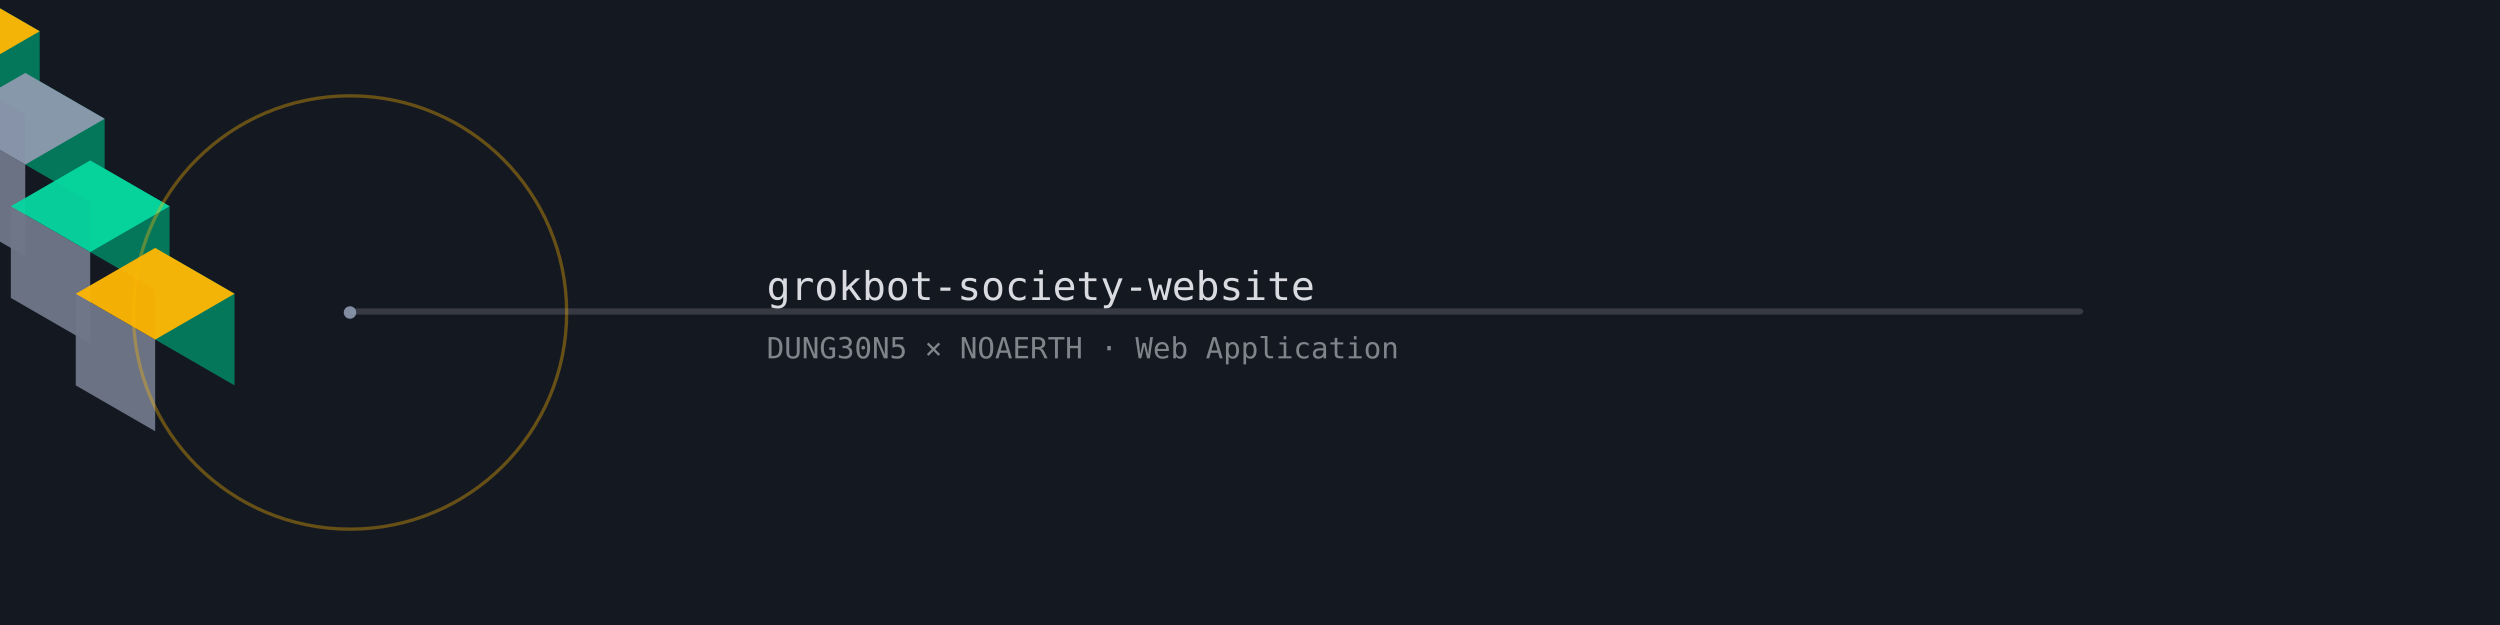
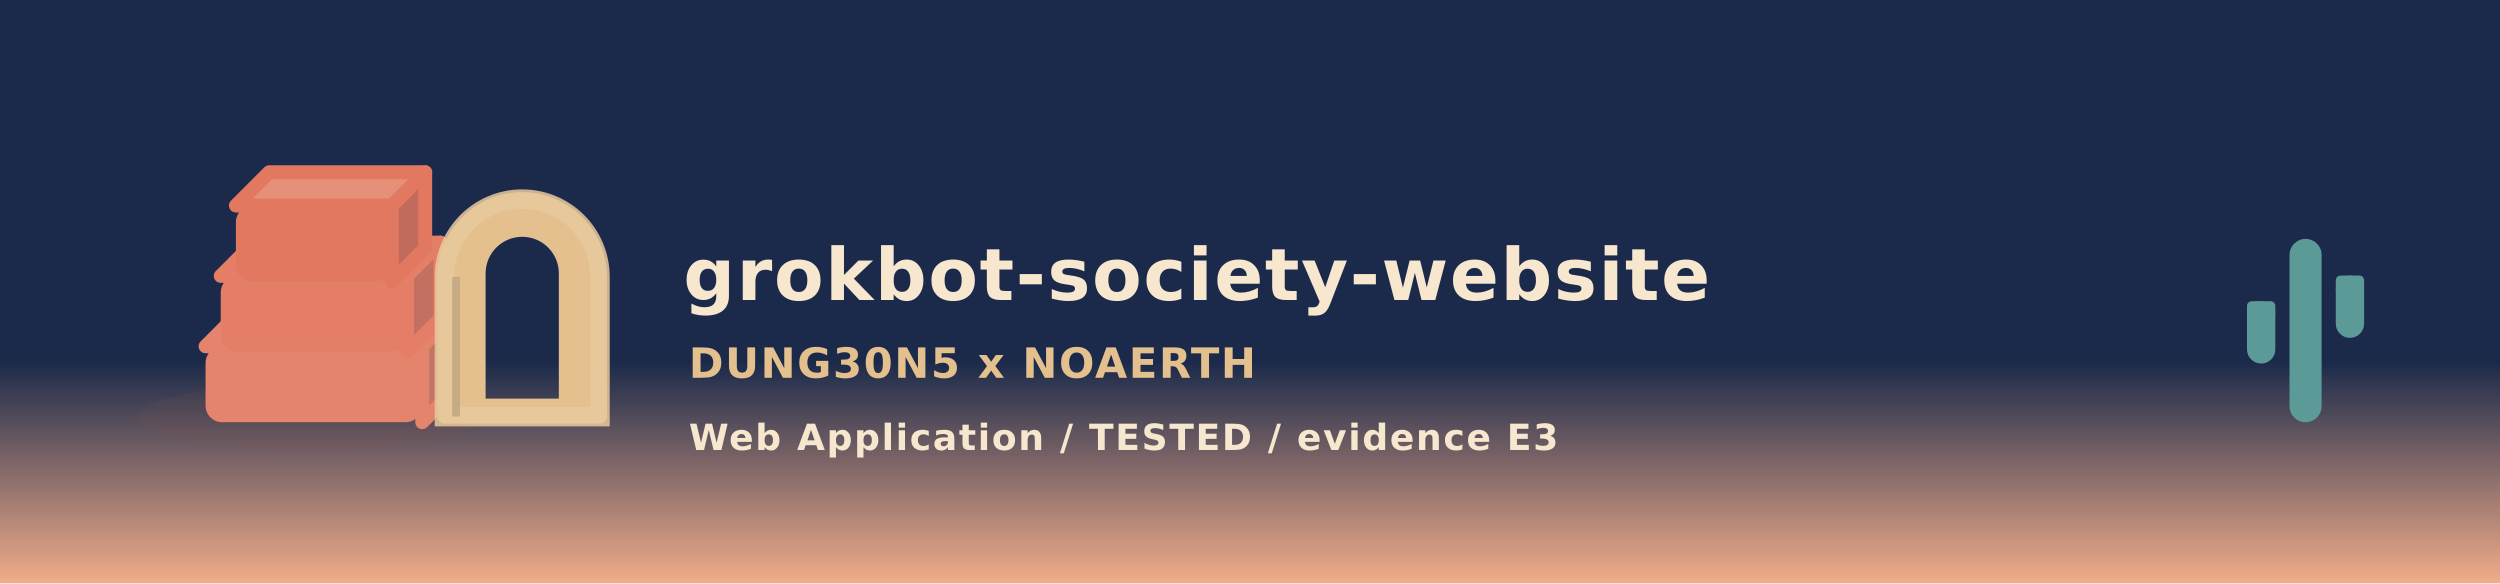
- <svg xmlns="http://www.w3.org/2000/svg" viewBox="0 0 1200 300" width="1200" height="300" role="img" aria-label="grokbot-society-website identity object">
-   <rect width="1200" height="300" fill="#141821" />
-   <defs>
-     <linearGradient id="gft" x1="0" y1="0" x2="1" y2="1">
-       <stop offset="0%" stop-color="#ffb703" />
-       <stop offset="100%" stop-color="#8d99ae" />
-     </linearGradient>
-   </defs>
-   <rect x="168.00" y="148.00" width="832.00" height="3.00" rx="2.00" fill="rgba(238,241,246,0.160)" opacity="1.00" />
-   <polygon points="-19.05,37.00 19.05,59.00 19.05,15.00 -19.05,-7.00" fill="#037c5d" opacity="0.95" />
-   <polygon points="-57.16,59.00 -19.05,81.00 -19.05,37.00 -57.16,15.00" fill="#6e7788" opacity="0.95" />
-   <polygon points="-19.05,-7.00 19.05,15.00 -19.05,37.00 -57.16,15.00" fill="#ffb703" opacity="0.95" />
-   <polygon points="12.12,79.00 50.23,101.00 50.23,57.00 12.12,35.00" fill="#037c5d" opacity="0.95" />
-   <polygon points="-25.98,101.00 12.12,123.00 12.12,79.00 -25.98,57.00" fill="#6e7788" opacity="0.95" />
-   <polygon points="12.12,35.00 50.23,57.00 12.12,79.00 -25.98,57.00" fill="#8d99ae" opacity="0.95" />
-   <polygon points="43.30,121.00 81.41,143.00 81.41,99.00 43.30,77.00" fill="#037c5d" opacity="0.95" />
-   <polygon points="5.20,143.00 43.30,165.00 43.30,121.00 5.20,99.00" fill="#6e7788" opacity="0.95" />
-   <polygon points="43.30,77.00 81.41,99.00 43.30,121.00 5.20,99.00" fill="#06d6a0" opacity="0.95" />
-   <polygon points="74.48,163.00 112.58,185.00 112.58,141.00 74.48,119.00" fill="#037c5d" opacity="0.95" />
-   <polygon points="36.37,185.00 74.48,207.00 74.48,163.00 36.37,141.00" fill="#6e7788" opacity="0.95" />
-   <polygon points="74.48,119.00 112.58,141.00 74.48,163.00 36.37,141.00" fill="#ffb703" opacity="0.95" />
+ <svg xmlns="http://www.w3.org/2000/svg" width="900" height="210" viewBox="0 0 900 210" role="img" aria-label="grokbot-society-website - identity object">
+   <linearGradient id="skyf" x1="0" y1="0" x2="0" y2="1">
+     <stop offset="0" stop-color="#1b2a4a" />
+     <stop offset="0.62" stop-color="#1b2a4a" />
+     <stop offset="1" stop-color="#f3ad8a" />
+   </linearGradient>
+   <rect width="900" height="210" fill="url(#skyf)" />
+   <rect x="0" y="352" width="900" height="-142" fill="#e3c08d" />
+   <rect x="0" y="352" width="900" height="3" fill="#e6c596" />
+   <ellipse cx="112" cy="150" rx="62" ry="12" fill="rgba(138,90,68,0.11)" />
  <g>
-     <circle cx="168.00" cy="150.00" r="104.00" fill="none" stroke="rgba(255,183,3,0.350)" stroke-width="1.60" opacity="1.00" />
-     <animate attributeName="opacity" values="0.25;1.0;0.25" dur="16.6s" begin="0s" repeatCount="indefinite" />
+     <path d="M74,124.67 L152,124.67 L164,112.67 L86,112.67 Z" fill="#e99a82" stroke="#e5846c" stroke-width="5" stroke-linejoin="round" />
+     <path d="M152,124.67 L164,112.67 L164,140 L152,152 Z" fill="#c37566" stroke="#e5846c" stroke-width="5" stroke-linejoin="round" />
+     <rect x="74" y="124.67" width="78" height="27.33" rx="6" fill="#e5846c" />
+     <path d="M79.46,99.33 L146.54,99.33 L158.54,87.33 L91.46,87.33 Z" fill="#e8957d" stroke="#e47e66" stroke-width="5" stroke-linejoin="round" />
+     <path d="M146.54,99.33 L158.54,87.33 L158.54,114.67 L146.54,126.67 Z" fill="#c27061" stroke="#e47e66" stroke-width="5" stroke-linejoin="round" />
+     <rect x="79.46" y="99.33" width="67.08" height="27.33" rx="6" fill="#e47e66" />
+     <path d="M84.92,74 L141.08,74 L153.08,62 L96.92,62 Z" fill="#e79079" stroke="#e37861" stroke-width="5" stroke-linejoin="round" />
+     <path d="M141.08,74 L153.08,62 L153.08,89.33 L141.08,101.33 Z" fill="#c16b5d" stroke="#e37861" stroke-width="5" stroke-linejoin="round" />
+     <rect x="84.92" y="74" width="56.16" height="27.33" rx="6" fill="#e37861" />
+     <animate attributeName="opacity" values="0.72;1;0.72" dur="6s" begin="0s" repeatCount="indefinite" />
  </g>
-   <circle cx="168" cy="150" r="3" fill="rgba(141,153,174,0.900)">
-     <animate attributeName="opacity" values="0.35;0.95;0.35" dur="16.6s" begin="0s" repeatCount="indefinite" />
-   </circle>
-   <text x="368" y="144" font-family="ui-monospace,Menlo,monospace" font-size="19" fill="rgba(238,241,246,0.900)">grokbot-society-website</text>
-   <text x="368" y="172" font-family="ui-monospace,Menlo,monospace" font-size="14" fill="rgba(238,241,246,0.500)">DUNG30N5 × NOAERTH · Web Application</text>
+   <path d="M160,150 L160,99.68 A28,28 0 0 1 216,99.68 L216,150 Z M172.32,146 L172.32,98.43 A15.68,15.68 0 0 1 203.68,98.43 L203.68,146 Z" fill="#e3c08d" fill-rule="evenodd" stroke="#e3c08d" stroke-width="5" stroke-linejoin="round" />
+   <path d="M160,150 L160,99.68 A28,28 0 0 1 216,99.68 L216,150 Z" fill="none" stroke="#e8c99d" stroke-width="7" stroke-linecap="round" opacity="0.85" />
+   <rect x="162.8" y="99.68" width="2.8" height="50.32" fill="#c7ab84" />
+   <text x="246" y="108" font-family="Verdana,DejaVu Sans,sans-serif" font-size="26" font-weight="700" letter-spacing="0.6" fill="#f6e7ce" text-anchor="start">grokbot-society-website</text>
+   <text x="248" y="136" font-family="Verdana,DejaVu Sans,sans-serif" font-size="15" font-weight="700" letter-spacing="0.6" fill="#e3c08d" text-anchor="start">DUNG30N5 x NOAERTH</text>
+   <text x="248" y="162" font-family="Verdana,DejaVu Sans,sans-serif" font-size="13" font-weight="700" letter-spacing="0.6" fill="#f6e7ce" text-anchor="start">Web Application  /  TESTED  /  evidence E3</text>
+   <rect x="824.22" y="86" width="11.56" height="66" rx="5.78" fill="#5b9a97" />
+   <rect x="808.92" y="108.44" width="10.2" height="22.44" rx="5.1" fill="#5b9a97" />
+   <rect x="808.92" y="108.44" width="10.2" height="6.6" rx="1.7" fill="#5b9a97" />
+   <rect x="840.88" y="99.2" width="10.2" height="22.44" rx="5.1" fill="#5b9a97" />
+   <rect x="840.88" y="99.2" width="10.2" height="6.6" rx="1.7" fill="#5b9a97" />
</svg>
